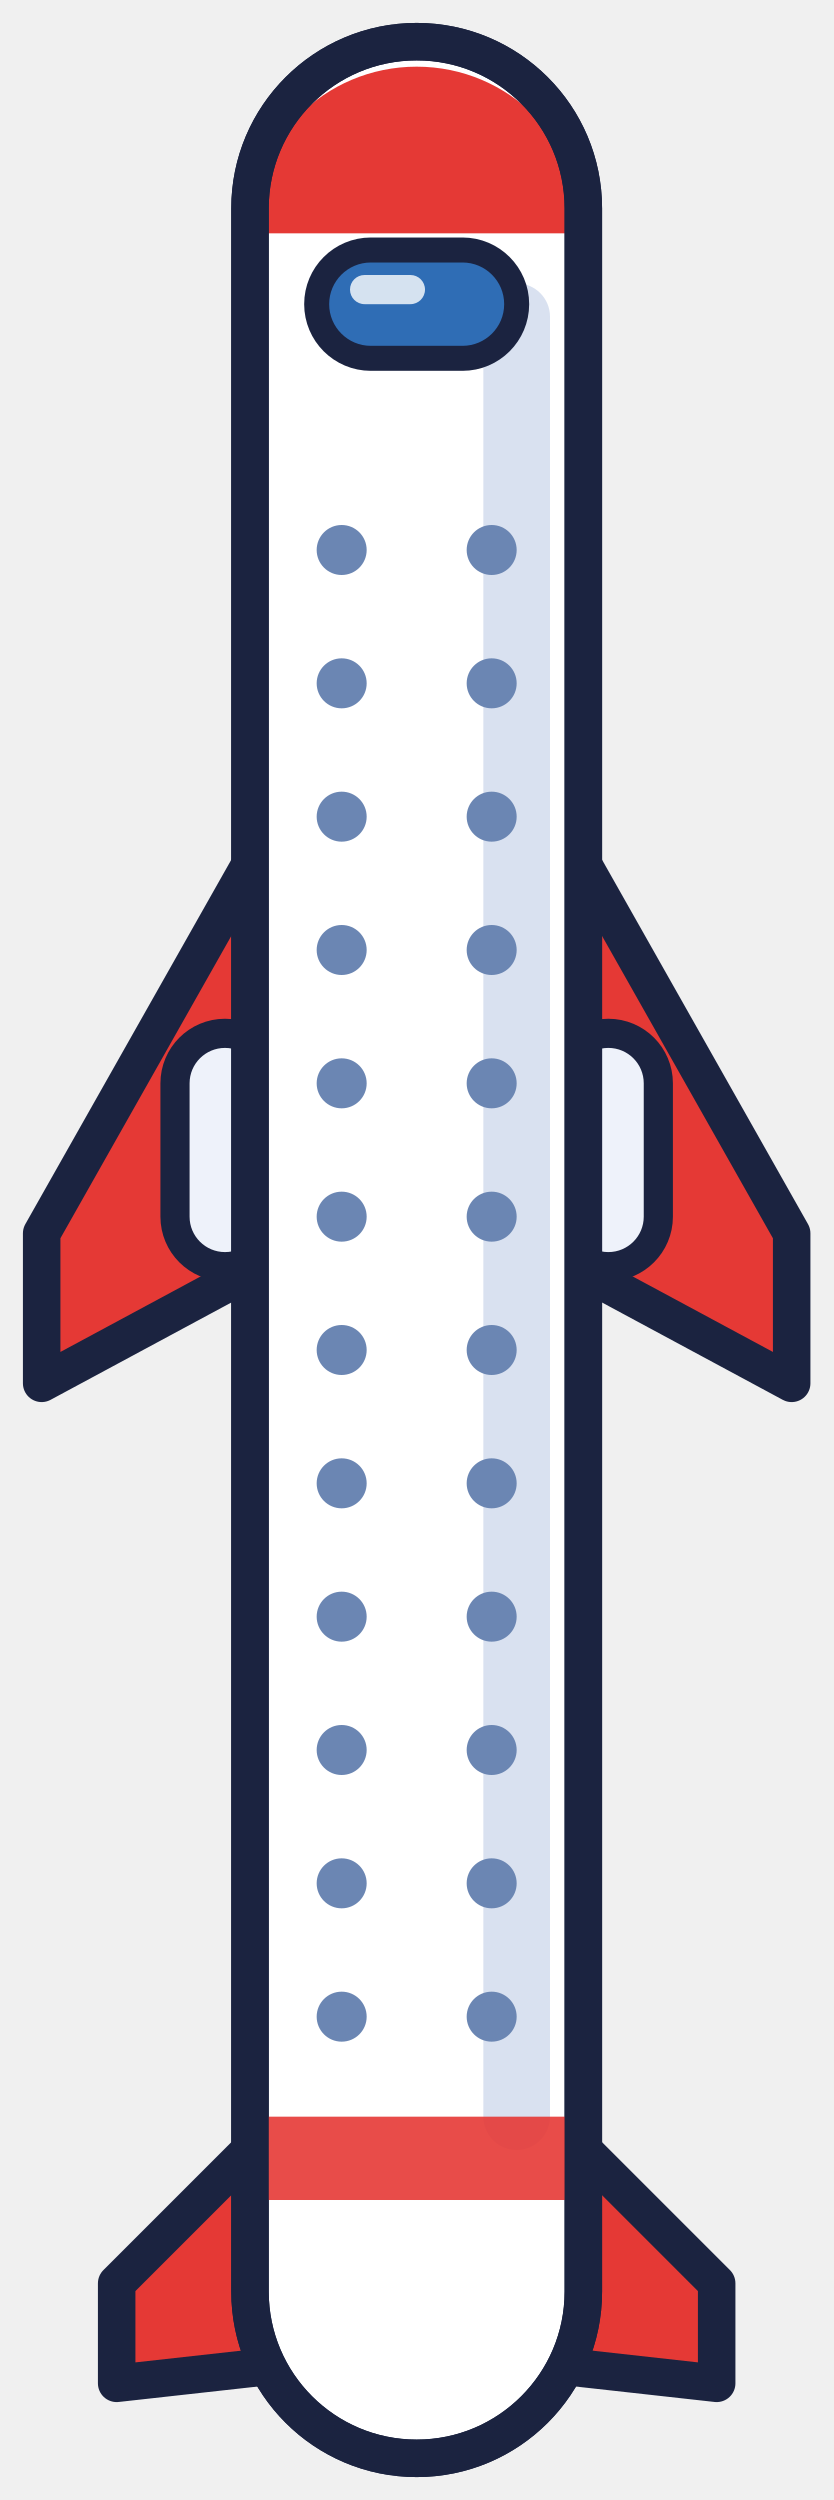
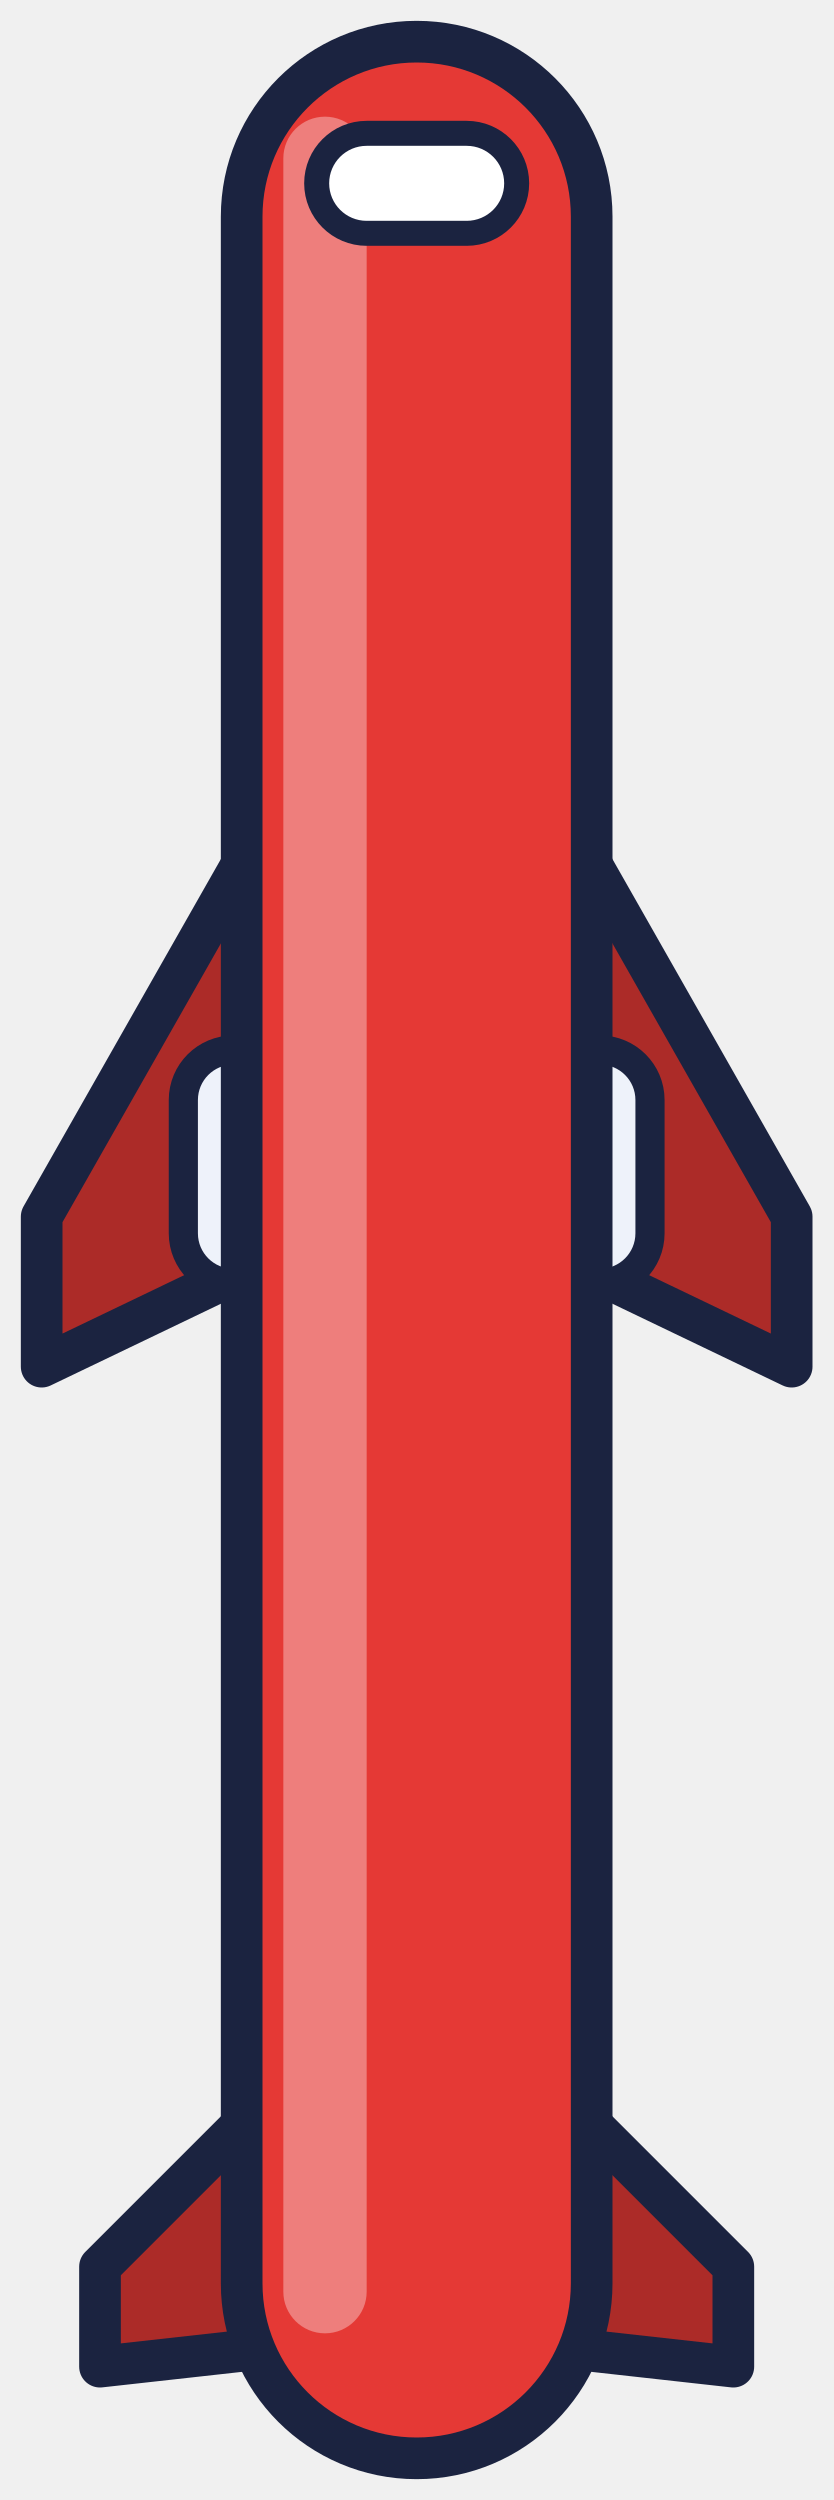
<svg xmlns="http://www.w3.org/2000/svg" viewBox="0 0 100 300" width="100" height="300">
-   <polygon points="69,102 95,148 95,166 69,152" fill="#E53935" stroke="#1B2340" stroke-width="4.5" stroke-linejoin="round" />
-   <polygon points="31,102 5,148 5,166 31,152" fill="#E53935" stroke="#1B2340" stroke-width="4.5" stroke-linejoin="round" />
-   <polygon points="68,256 86,274 86,286 68,284" fill="#E53935" stroke="#1B2340" stroke-width="4.5" stroke-linejoin="round" />
-   <polygon points="32,256 14,274 14,286 32,284" fill="#E53935" stroke="#1B2340" stroke-width="4.5" stroke-linejoin="round" />
-   <rect x="21" y="124" width="12" height="28" rx="6" fill="#EEF2FA" stroke="#1B2340" stroke-width="3.5" />
-   <rect x="67" y="124" width="12" height="28" rx="6" fill="#EEF2FA" stroke="#1B2340" stroke-width="3.5" />
-   <rect x="30" y="5" width="40" height="290" rx="20" fill="#FFFFFF" />
-   <path d="M30 28 A20 20 0 0 1 70 28 Z" fill="#E53935" />
-   <rect x="58" y="34" width="8" height="224" rx="4" fill="#D9E1F0" />
-   <rect x="30" y="5" width="40" height="290" rx="20" fill="none" stroke="#1B2340" stroke-width="4.5" stroke-linejoin="round" />
-   <rect x="38" y="30" width="24" height="13" rx="6.5" fill="#2F6DB5" stroke="#1B2340" stroke-width="3" />
-   <rect x="42" y="33" width="9" height="3.5" rx="1.75" fill="#FFFFFF" opacity="0.8" />
-   <rect x="30" y="254" width="40" height="10" fill="#E53935" opacity="0.9" />
-   <rect x="30" y="5" width="40" height="290" rx="20" fill="none" stroke="#1B2340" stroke-width="4.5" stroke-linejoin="round" />
-   <circle cx="41" cy="66" r="3" fill="#6B86B3" />
-   <circle cx="59" cy="66" r="3" fill="#6B86B3" />
-   <circle cx="41" cy="82" r="3" fill="#6B86B3" />
-   <circle cx="59" cy="82" r="3" fill="#6B86B3" />
-   <circle cx="41" cy="98" r="3" fill="#6B86B3" />
-   <circle cx="59" cy="98" r="3" fill="#6B86B3" />
-   <circle cx="41" cy="114" r="3" fill="#6B86B3" />
-   <circle cx="59" cy="114" r="3" fill="#6B86B3" />
-   <circle cx="41" cy="130" r="3" fill="#6B86B3" />
-   <circle cx="59" cy="130" r="3" fill="#6B86B3" />
-   <circle cx="41" cy="146" r="3" fill="#6B86B3" />
-   <circle cx="59" cy="146" r="3" fill="#6B86B3" />
-   <circle cx="41" cy="162" r="3" fill="#6B86B3" />
-   <circle cx="59" cy="162" r="3" fill="#6B86B3" />
-   <circle cx="41" cy="178" r="3" fill="#6B86B3" />
-   <circle cx="59" cy="178" r="3" fill="#6B86B3" />
-   <circle cx="41" cy="194" r="3" fill="#6B86B3" />
-   <circle cx="59" cy="194" r="3" fill="#6B86B3" />
-   <circle cx="41" cy="210" r="3" fill="#6B86B3" />
-   <circle cx="59" cy="210" r="3" fill="#6B86B3" />
-   <circle cx="41" cy="226" r="3" fill="#6B86B3" />
-   <circle cx="59" cy="226" r="3" fill="#6B86B3" />
-   <circle cx="41" cy="242" r="3" fill="#6B86B3" />
-   <circle cx="59" cy="242" r="3" fill="#6B86B3" />
+   <polygon points="70,102 95,146 95,164 70,152" fill="#ac2b28" stroke="#1B2340" stroke-width="5" stroke-linejoin="round" />
+   <polygon points="30,102 5,146 5,164 30,152" fill="#ac2b28" stroke="#1B2340" stroke-width="5" stroke-linejoin="round" />
+   <polygon points="70,254 88,272 88,284 70,282" fill="#ac2b28" stroke="#1B2340" stroke-width="5" stroke-linejoin="round" />
+   <polygon points="30,254 12,272 12,284 30,282" fill="#ac2b28" stroke="#1B2340" stroke-width="5" stroke-linejoin="round" />
+   <rect x="22" y="126" width="12" height="28" rx="6" fill="#EEF2FA" stroke="#1B2340" stroke-width="3.5" />
+   <rect x="66" y="126" width="12" height="28" rx="6" fill="#EEF2FA" stroke="#1B2340" stroke-width="3.5" />
+   <rect x="29" y="5" width="42" height="290" rx="21" fill="#E53935" stroke="#1B2340" stroke-width="5" stroke-linejoin="round" />
+   <rect x="34" y="14" width="10" height="266" rx="5" fill="#FFFFFF" opacity="0.35" />
+   <rect x="38" y="16" width="24" height="12" rx="6" fill="#FFFFFF" stroke="#1B2340" stroke-width="3" />
</svg>
